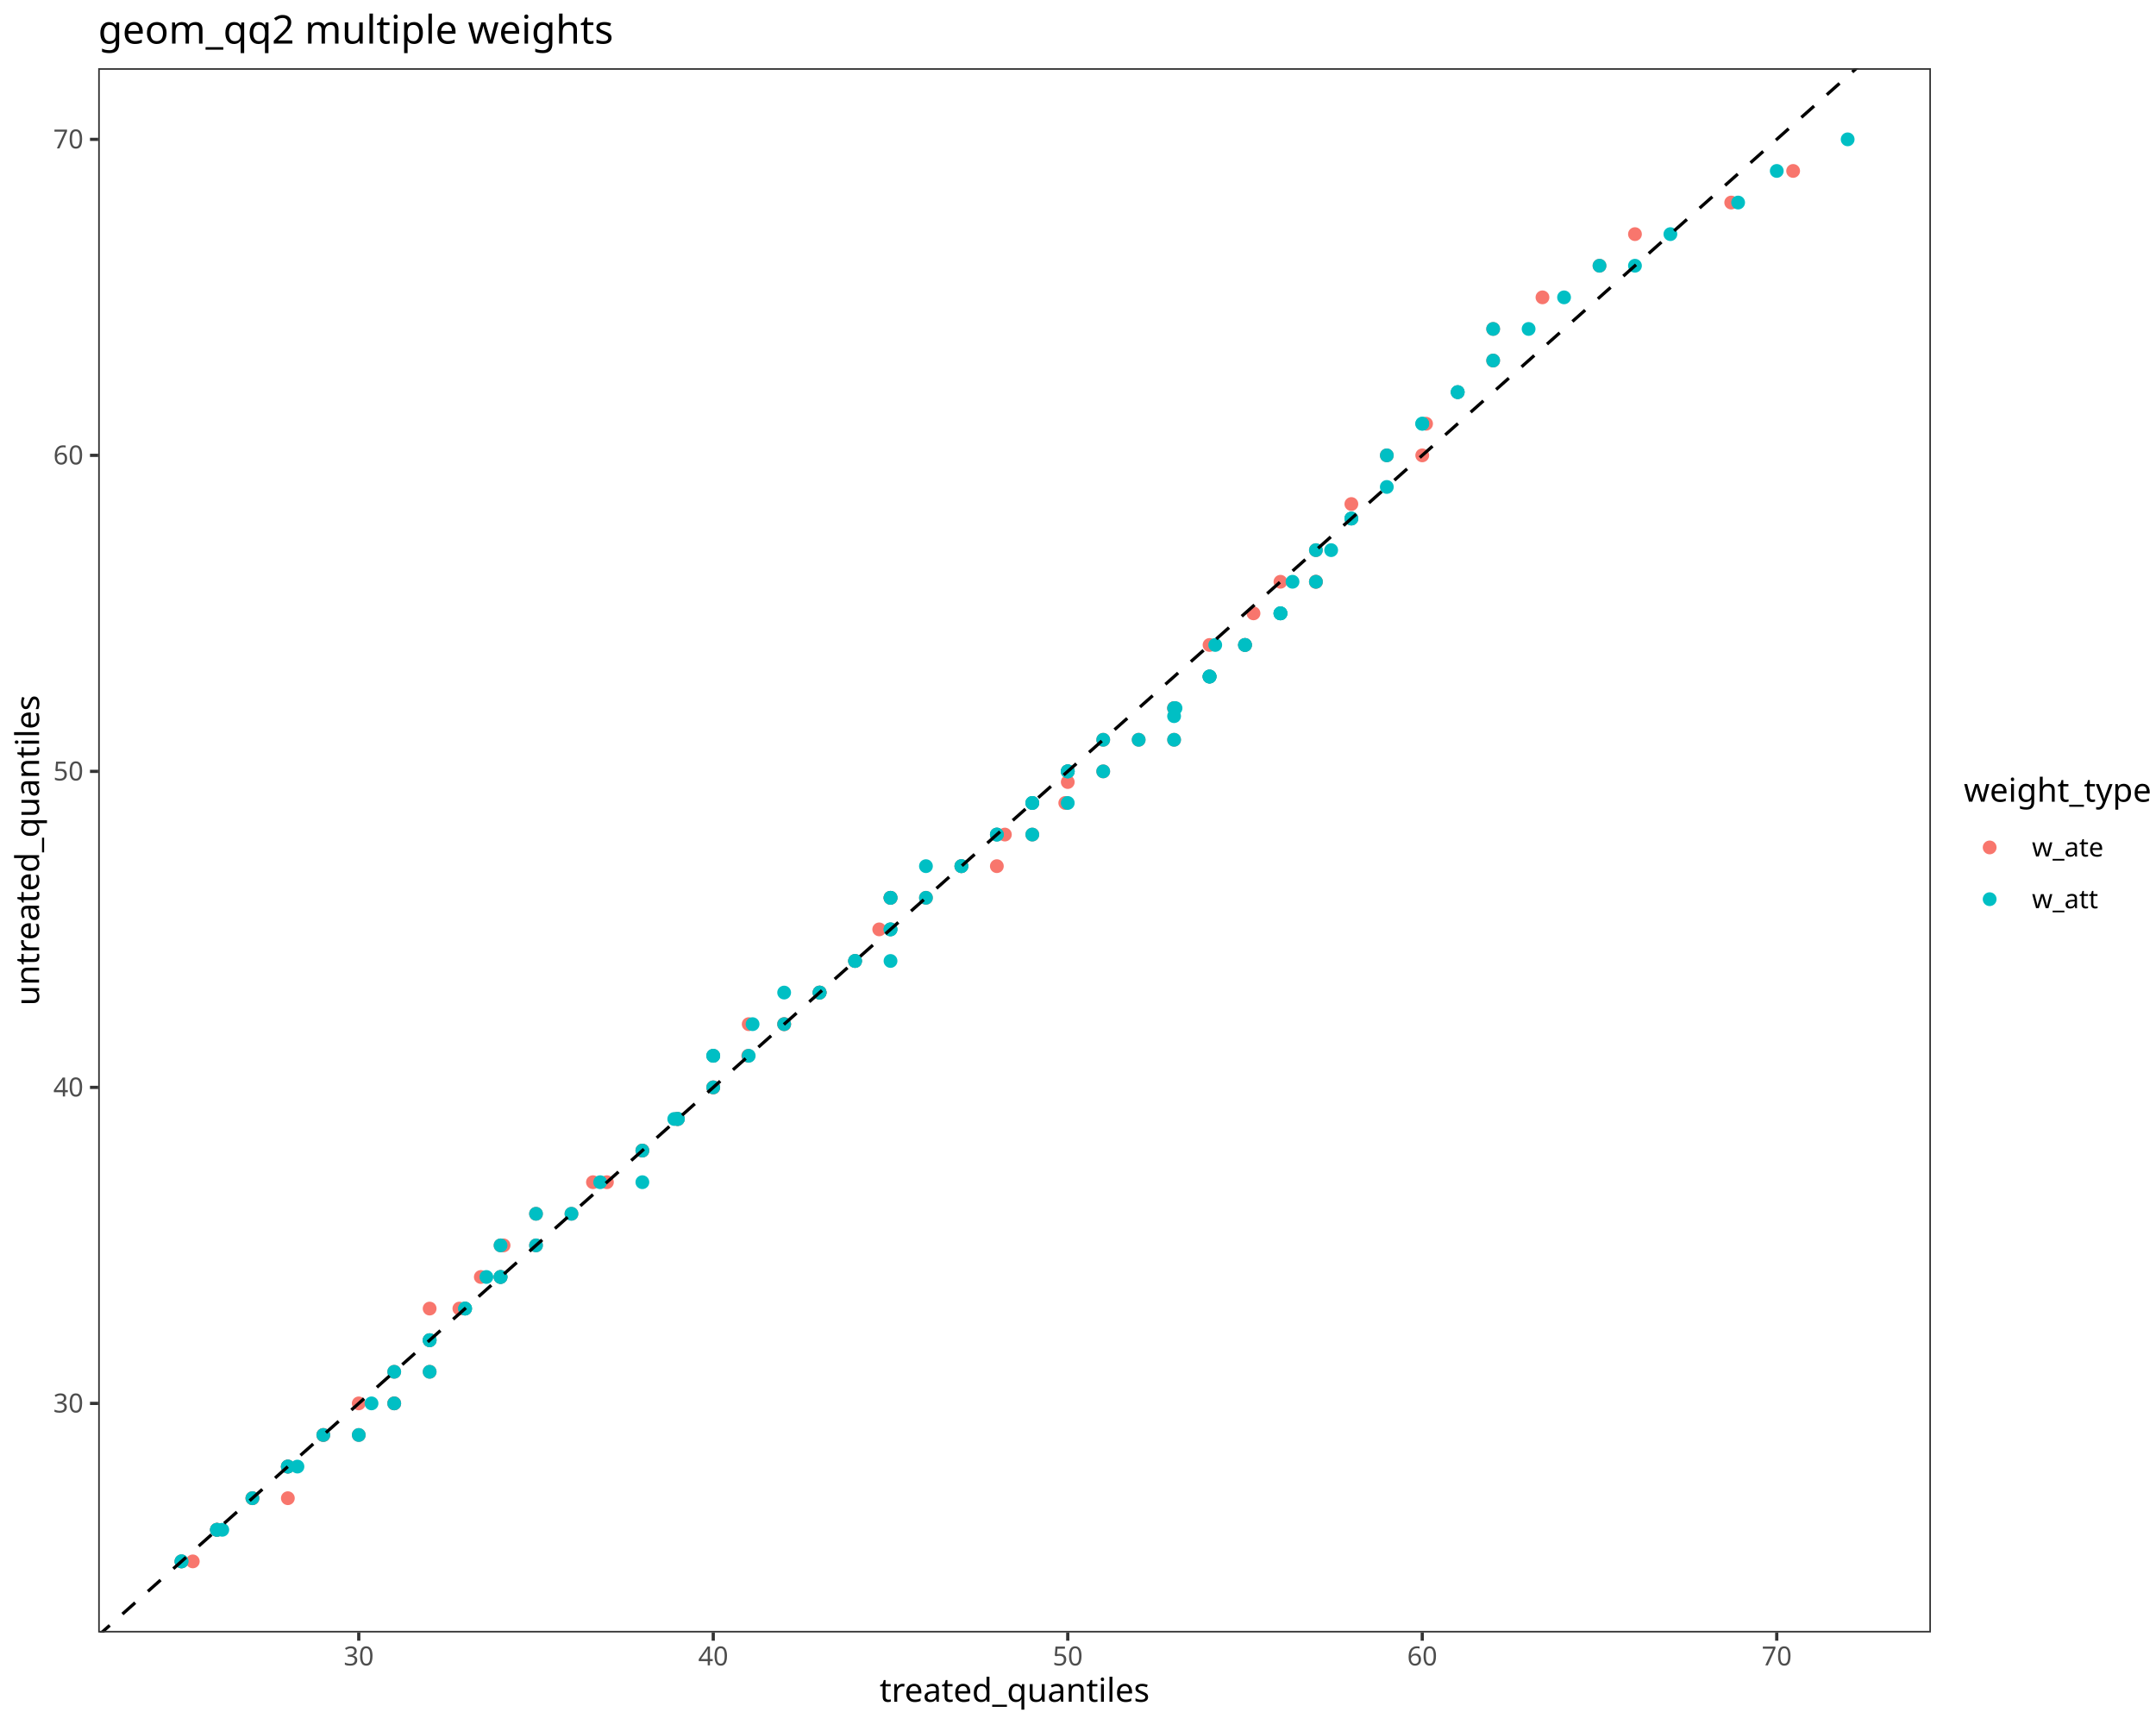
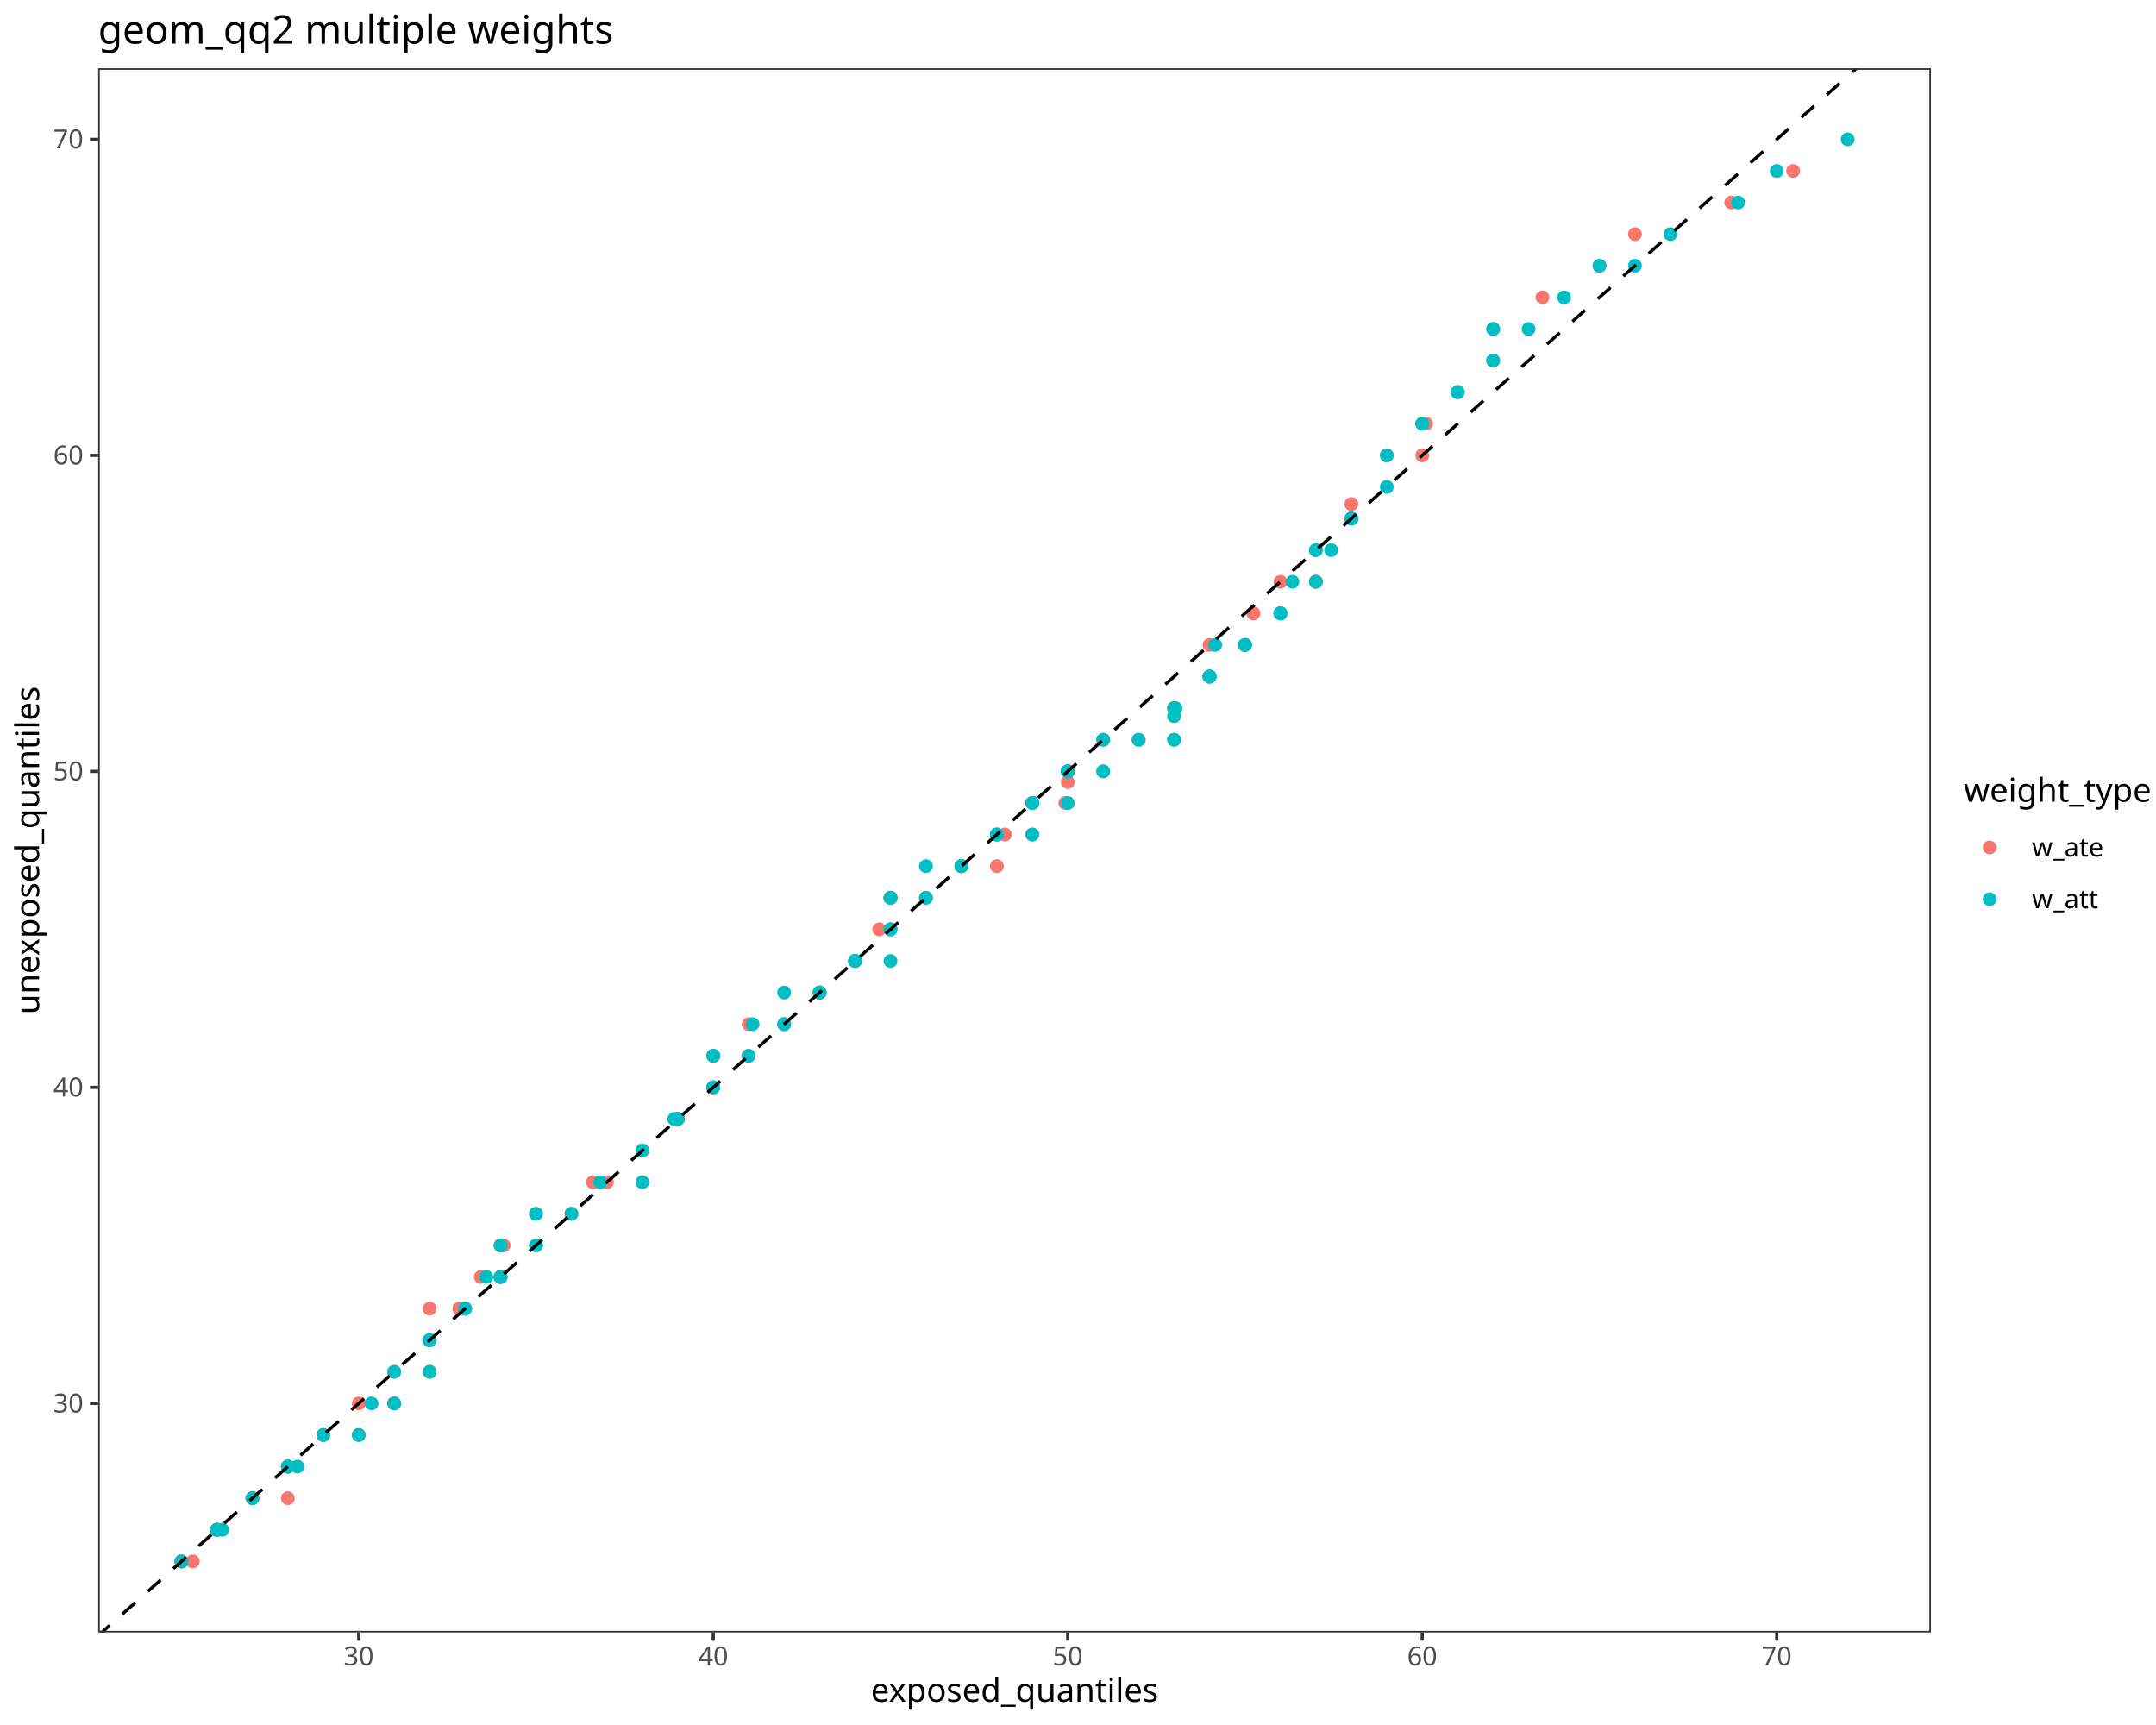
<svg xmlns="http://www.w3.org/2000/svg" class="svglite" data-engine-version="2.0" width="720.00pt" height="576.00pt" viewBox="0 0 720.00 576.00">
  <defs>
    <style type="text/css">
    .svglite line, .svglite polyline, .svglite polygon, .svglite path, .svglite rect, .svglite circle {
      fill: none;
      stroke: #000000;
      stroke-linecap: round;
      stroke-linejoin: round;
      stroke-miterlimit: 10.00;
    }
  </style>
  </defs>
  <rect width="100%" height="100%" style="stroke: none; fill: #FFFFFF;" />
  <defs>
    <clipPath id="cpMC4wMHw3MjAuMDB8MC4wMHw1NzYuMDA=">
      <rect x="0.00" y="0.00" width="720.00" height="576.00" />
    </clipPath>
  </defs>
  <g clip-path="url(#cpMC4wMHw3MjAuMDB8MC4wMHw1NzYuMDA=)">
    <rect x="0.00" y="0.00" width="720.00" height="576.00" style="stroke-width: 1.07; stroke: #FFFFFF; fill: #FFFFFF;" />
  </g>
  <defs>
    <clipPath id="cpMzIuNzl8NjQ0Ljg1fDIyLjc4fDU0NS4xMQ==">
      <rect x="32.79" y="22.78" width="612.05" height="522.33" />
    </clipPath>
  </defs>
  <g clip-path="url(#cpMzIuNzl8NjQ0Ljg1fDIyLjc4fDU0NS4xMQ==)">
    <rect x="32.79" y="22.78" width="612.05" height="522.33" style="stroke-width: 1.07; stroke: none; fill: #FFFFFF;" />
    <circle cx="60.61" cy="521.37" r="1.95" style="stroke-width: 0.71; stroke: #F8766D; fill: #F8766D;" />
    <circle cx="60.61" cy="521.37" r="1.95" style="stroke-width: 0.71; stroke: #F8766D; fill: #F8766D;" />
    <circle cx="64.38" cy="521.37" r="1.95" style="stroke-width: 0.71; stroke: #F8766D; fill: #F8766D;" />
    <circle cx="72.45" cy="510.82" r="1.95" style="stroke-width: 0.71; stroke: #F8766D; fill: #F8766D;" />
    <circle cx="72.45" cy="510.82" r="1.95" style="stroke-width: 0.71; stroke: #F8766D; fill: #F8766D;" />
    <circle cx="72.45" cy="510.82" r="1.95" style="stroke-width: 0.71; stroke: #F8766D; fill: #F8766D;" />
    <circle cx="84.29" cy="500.27" r="1.95" style="stroke-width: 0.71; stroke: #F8766D; fill: #F8766D;" />
    <circle cx="84.29" cy="500.27" r="1.95" style="stroke-width: 0.71; stroke: #F8766D; fill: #F8766D;" />
    <circle cx="96.13" cy="500.27" r="1.95" style="stroke-width: 0.71; stroke: #F8766D; fill: #F8766D;" />
    <circle cx="96.13" cy="489.71" r="1.95" style="stroke-width: 0.71; stroke: #F8766D; fill: #F8766D;" />
    <circle cx="96.13" cy="489.71" r="1.95" style="stroke-width: 0.71; stroke: #F8766D; fill: #F8766D;" />
    <circle cx="96.13" cy="489.71" r="1.95" style="stroke-width: 0.71; stroke: #F8766D; fill: #F8766D;" />
    <circle cx="107.97" cy="479.16" r="1.95" style="stroke-width: 0.71; stroke: #F8766D; fill: #F8766D;" />
    <circle cx="107.97" cy="479.16" r="1.95" style="stroke-width: 0.71; stroke: #F8766D; fill: #F8766D;" />
    <circle cx="119.81" cy="479.16" r="1.95" style="stroke-width: 0.71; stroke: #F8766D; fill: #F8766D;" />
    <circle cx="119.81" cy="468.61" r="1.95" style="stroke-width: 0.71; stroke: #F8766D; fill: #F8766D;" />
    <circle cx="131.65" cy="468.61" r="1.95" style="stroke-width: 0.71; stroke: #F8766D; fill: #F8766D;" />
    <circle cx="131.65" cy="468.61" r="1.95" style="stroke-width: 0.71; stroke: #F8766D; fill: #F8766D;" />
    <circle cx="131.65" cy="458.06" r="1.95" style="stroke-width: 0.71; stroke: #F8766D; fill: #F8766D;" />
    <circle cx="143.48" cy="458.06" r="1.95" style="stroke-width: 0.71; stroke: #F8766D; fill: #F8766D;" />
    <circle cx="143.48" cy="447.51" r="1.95" style="stroke-width: 0.71; stroke: #F8766D; fill: #F8766D;" />
    <circle cx="143.48" cy="447.51" r="1.95" style="stroke-width: 0.71; stroke: #F8766D; fill: #F8766D;" />
    <circle cx="143.48" cy="436.95" r="1.95" style="stroke-width: 0.71; stroke: #F8766D; fill: #F8766D;" />
    <circle cx="153.41" cy="436.95" r="1.95" style="stroke-width: 0.71; stroke: #F8766D; fill: #F8766D;" />
    <circle cx="155.32" cy="436.95" r="1.95" style="stroke-width: 0.71; stroke: #F8766D; fill: #F8766D;" />
    <circle cx="160.57" cy="426.40" r="1.95" style="stroke-width: 0.71; stroke: #F8766D; fill: #F8766D;" />
    <circle cx="167.16" cy="426.40" r="1.95" style="stroke-width: 0.71; stroke: #F8766D; fill: #F8766D;" />
    <circle cx="167.16" cy="426.40" r="1.95" style="stroke-width: 0.71; stroke: #F8766D; fill: #F8766D;" />
    <circle cx="167.16" cy="415.85" r="1.95" style="stroke-width: 0.71; stroke: #F8766D; fill: #F8766D;" />
    <circle cx="168.17" cy="415.85" r="1.95" style="stroke-width: 0.71; stroke: #F8766D; fill: #F8766D;" />
    <circle cx="179.00" cy="415.85" r="1.95" style="stroke-width: 0.71; stroke: #F8766D; fill: #F8766D;" />
    <circle cx="179.00" cy="405.30" r="1.95" style="stroke-width: 0.71; stroke: #F8766D; fill: #F8766D;" />
    <circle cx="190.84" cy="405.30" r="1.95" style="stroke-width: 0.71; stroke: #F8766D; fill: #F8766D;" />
    <circle cx="198.02" cy="394.75" r="1.95" style="stroke-width: 0.71; stroke: #F8766D; fill: #F8766D;" />
    <circle cx="202.68" cy="394.75" r="1.95" style="stroke-width: 0.71; stroke: #F8766D; fill: #F8766D;" />
    <circle cx="214.52" cy="384.19" r="1.95" style="stroke-width: 0.71; stroke: #F8766D; fill: #F8766D;" />
    <circle cx="214.52" cy="384.19" r="1.95" style="stroke-width: 0.71; stroke: #F8766D; fill: #F8766D;" />
    <circle cx="225.91" cy="373.64" r="1.95" style="stroke-width: 0.71; stroke: #F8766D; fill: #F8766D;" />
    <circle cx="226.35" cy="373.64" r="1.95" style="stroke-width: 0.71; stroke: #F8766D; fill: #F8766D;" />
    <circle cx="226.35" cy="373.64" r="1.95" style="stroke-width: 0.71; stroke: #F8766D; fill: #F8766D;" />
    <circle cx="238.19" cy="363.09" r="1.95" style="stroke-width: 0.71; stroke: #F8766D; fill: #F8766D;" />
    <circle cx="238.19" cy="363.09" r="1.95" style="stroke-width: 0.71; stroke: #F8766D; fill: #F8766D;" />
    <circle cx="238.19" cy="352.54" r="1.95" style="stroke-width: 0.71; stroke: #F8766D; fill: #F8766D;" />
    <circle cx="249.87" cy="352.54" r="1.95" style="stroke-width: 0.71; stroke: #F8766D; fill: #F8766D;" />
    <circle cx="250.03" cy="341.98" r="1.95" style="stroke-width: 0.71; stroke: #F8766D; fill: #F8766D;" />
    <circle cx="261.87" cy="341.98" r="1.95" style="stroke-width: 0.71; stroke: #F8766D; fill: #F8766D;" />
    <circle cx="261.87" cy="341.98" r="1.95" style="stroke-width: 0.71; stroke: #F8766D; fill: #F8766D;" />
    <circle cx="273.71" cy="331.43" r="1.95" style="stroke-width: 0.71; stroke: #F8766D; fill: #F8766D;" />
    <circle cx="273.71" cy="331.43" r="1.95" style="stroke-width: 0.71; stroke: #F8766D; fill: #F8766D;" />
    <circle cx="273.71" cy="331.43" r="1.95" style="stroke-width: 0.71; stroke: #F8766D; fill: #F8766D;" />
    <circle cx="285.55" cy="320.88" r="1.95" style="stroke-width: 0.71; stroke: #F8766D; fill: #F8766D;" />
    <circle cx="285.55" cy="320.88" r="1.95" style="stroke-width: 0.71; stroke: #F8766D; fill: #F8766D;" />
    <circle cx="293.62" cy="310.33" r="1.95" style="stroke-width: 0.71; stroke: #F8766D; fill: #F8766D;" />
    <circle cx="297.39" cy="310.33" r="1.95" style="stroke-width: 0.71; stroke: #F8766D; fill: #F8766D;" />
    <circle cx="297.39" cy="299.78" r="1.95" style="stroke-width: 0.71; stroke: #F8766D; fill: #F8766D;" />
    <circle cx="297.39" cy="299.78" r="1.95" style="stroke-width: 0.71; stroke: #F8766D; fill: #F8766D;" />
    <circle cx="297.39" cy="299.78" r="1.95" style="stroke-width: 0.71; stroke: #F8766D; fill: #F8766D;" />
    <circle cx="309.22" cy="299.78" r="1.95" style="stroke-width: 0.71; stroke: #F8766D; fill: #F8766D;" />
    <circle cx="321.06" cy="289.22" r="1.95" style="stroke-width: 0.71; stroke: #F8766D; fill: #F8766D;" />
    <circle cx="321.06" cy="289.22" r="1.95" style="stroke-width: 0.71; stroke: #F8766D; fill: #F8766D;" />
    <circle cx="332.90" cy="289.22" r="1.95" style="stroke-width: 0.71; stroke: #F8766D; fill: #F8766D;" />
    <circle cx="332.90" cy="278.67" r="1.95" style="stroke-width: 0.71; stroke: #F8766D; fill: #F8766D;" />
    <circle cx="335.58" cy="278.67" r="1.95" style="stroke-width: 0.71; stroke: #F8766D; fill: #F8766D;" />
    <circle cx="344.74" cy="278.67" r="1.95" style="stroke-width: 0.71; stroke: #F8766D; fill: #F8766D;" />
    <circle cx="344.74" cy="268.12" r="1.95" style="stroke-width: 0.71; stroke: #F8766D; fill: #F8766D;" />
    <circle cx="355.75" cy="268.12" r="1.95" style="stroke-width: 0.71; stroke: #F8766D; fill: #F8766D;" />
    <circle cx="356.58" cy="261.13" r="1.95" style="stroke-width: 0.71; stroke: #F8766D; fill: #F8766D;" />
    <circle cx="356.58" cy="257.57" r="1.95" style="stroke-width: 0.71; stroke: #F8766D; fill: #F8766D;" />
    <circle cx="356.58" cy="257.57" r="1.95" style="stroke-width: 0.71; stroke: #F8766D; fill: #F8766D;" />
    <circle cx="368.42" cy="257.57" r="1.95" style="stroke-width: 0.71; stroke: #F8766D; fill: #F8766D;" />
    <circle cx="368.42" cy="247.02" r="1.95" style="stroke-width: 0.71; stroke: #F8766D; fill: #F8766D;" />
    <circle cx="380.26" cy="247.02" r="1.95" style="stroke-width: 0.71; stroke: #F8766D; fill: #F8766D;" />
    <circle cx="392.09" cy="247.02" r="1.95" style="stroke-width: 0.71; stroke: #F8766D; fill: #F8766D;" />
    <circle cx="392.09" cy="236.46" r="1.95" style="stroke-width: 0.71; stroke: #F8766D; fill: #F8766D;" />
    <circle cx="392.09" cy="236.46" r="1.95" style="stroke-width: 0.71; stroke: #F8766D; fill: #F8766D;" />
    <circle cx="403.93" cy="225.91" r="1.95" style="stroke-width: 0.71; stroke: #F8766D; fill: #F8766D;" />
    <circle cx="403.93" cy="225.91" r="1.95" style="stroke-width: 0.71; stroke: #F8766D; fill: #F8766D;" />
    <circle cx="403.93" cy="215.36" r="1.95" style="stroke-width: 0.71; stroke: #F8766D; fill: #F8766D;" />
    <circle cx="415.77" cy="215.36" r="1.95" style="stroke-width: 0.71; stroke: #F8766D; fill: #F8766D;" />
    <circle cx="415.77" cy="215.36" r="1.95" style="stroke-width: 0.71; stroke: #F8766D; fill: #F8766D;" />
    <circle cx="418.61" cy="204.81" r="1.95" style="stroke-width: 0.71; stroke: #F8766D; fill: #F8766D;" />
    <circle cx="427.61" cy="204.81" r="1.95" style="stroke-width: 0.71; stroke: #F8766D; fill: #F8766D;" />
    <circle cx="427.61" cy="194.26" r="1.95" style="stroke-width: 0.71; stroke: #F8766D; fill: #F8766D;" />
    <circle cx="439.45" cy="194.26" r="1.95" style="stroke-width: 0.71; stroke: #F8766D; fill: #F8766D;" />
    <circle cx="439.45" cy="194.26" r="1.95" style="stroke-width: 0.71; stroke: #F8766D; fill: #F8766D;" />
    <circle cx="439.45" cy="183.70" r="1.95" style="stroke-width: 0.71; stroke: #F8766D; fill: #F8766D;" />
    <circle cx="451.29" cy="173.15" r="1.95" style="stroke-width: 0.71; stroke: #F8766D; fill: #F8766D;" />
    <circle cx="451.29" cy="168.30" r="1.95" style="stroke-width: 0.71; stroke: #F8766D; fill: #F8766D;" />
    <circle cx="463.13" cy="152.05" r="1.95" style="stroke-width: 0.71; stroke: #F8766D; fill: #F8766D;" />
    <circle cx="474.96" cy="152.05" r="1.95" style="stroke-width: 0.71; stroke: #F8766D; fill: #F8766D;" />
    <circle cx="476.24" cy="141.49" r="1.95" style="stroke-width: 0.71; stroke: #F8766D; fill: #F8766D;" />
    <circle cx="486.80" cy="130.94" r="1.95" style="stroke-width: 0.71; stroke: #F8766D; fill: #F8766D;" />
    <circle cx="498.64" cy="120.39" r="1.95" style="stroke-width: 0.71; stroke: #F8766D; fill: #F8766D;" />
    <circle cx="498.64" cy="109.84" r="1.95" style="stroke-width: 0.71; stroke: #F8766D; fill: #F8766D;" />
    <circle cx="515.11" cy="99.29" r="1.95" style="stroke-width: 0.71; stroke: #F8766D; fill: #F8766D;" />
    <circle cx="534.16" cy="88.73" r="1.95" style="stroke-width: 0.71; stroke: #F8766D; fill: #F8766D;" />
    <circle cx="546.00" cy="78.18" r="1.95" style="stroke-width: 0.71; stroke: #F8766D; fill: #F8766D;" />
    <circle cx="578.14" cy="67.63" r="1.95" style="stroke-width: 0.71; stroke: #F8766D; fill: #F8766D;" />
    <circle cx="598.82" cy="57.08" r="1.95" style="stroke-width: 0.71; stroke: #F8766D; fill: #F8766D;" />
    <circle cx="60.61" cy="521.37" r="1.95" style="stroke-width: 0.71; stroke: #00BFC4; fill: #00BFC4;" />
    <circle cx="60.61" cy="521.37" r="1.95" style="stroke-width: 0.71; stroke: #00BFC4; fill: #00BFC4;" />
    <circle cx="72.45" cy="510.82" r="1.95" style="stroke-width: 0.71; stroke: #00BFC4; fill: #00BFC4;" />
    <circle cx="72.45" cy="510.82" r="1.95" style="stroke-width: 0.71; stroke: #00BFC4; fill: #00BFC4;" />
    <circle cx="74.23" cy="510.82" r="1.95" style="stroke-width: 0.71; stroke: #00BFC4; fill: #00BFC4;" />
    <circle cx="84.29" cy="500.27" r="1.95" style="stroke-width: 0.71; stroke: #00BFC4; fill: #00BFC4;" />
    <circle cx="96.13" cy="489.71" r="1.95" style="stroke-width: 0.71; stroke: #00BFC4; fill: #00BFC4;" />
    <circle cx="96.13" cy="489.71" r="1.95" style="stroke-width: 0.71; stroke: #00BFC4; fill: #00BFC4;" />
    <circle cx="99.33" cy="489.71" r="1.95" style="stroke-width: 0.71; stroke: #00BFC4; fill: #00BFC4;" />
    <circle cx="107.97" cy="479.16" r="1.95" style="stroke-width: 0.71; stroke: #00BFC4; fill: #00BFC4;" />
    <circle cx="119.81" cy="479.16" r="1.95" style="stroke-width: 0.71; stroke: #00BFC4; fill: #00BFC4;" />
    <circle cx="124.07" cy="468.61" r="1.95" style="stroke-width: 0.71; stroke: #00BFC4; fill: #00BFC4;" />
    <circle cx="131.65" cy="468.61" r="1.95" style="stroke-width: 0.71; stroke: #00BFC4; fill: #00BFC4;" />
    <circle cx="131.65" cy="458.06" r="1.95" style="stroke-width: 0.71; stroke: #00BFC4; fill: #00BFC4;" />
    <circle cx="143.48" cy="458.06" r="1.95" style="stroke-width: 0.71; stroke: #00BFC4; fill: #00BFC4;" />
    <circle cx="143.48" cy="447.51" r="1.95" style="stroke-width: 0.71; stroke: #00BFC4; fill: #00BFC4;" />
    <circle cx="143.48" cy="447.51" r="1.95" style="stroke-width: 0.71; stroke: #00BFC4; fill: #00BFC4;" />
    <circle cx="155.32" cy="436.95" r="1.95" style="stroke-width: 0.71; stroke: #00BFC4; fill: #00BFC4;" />
    <circle cx="155.32" cy="436.95" r="1.95" style="stroke-width: 0.71; stroke: #00BFC4; fill: #00BFC4;" />
    <circle cx="162.43" cy="426.40" r="1.95" style="stroke-width: 0.71; stroke: #00BFC4; fill: #00BFC4;" />
    <circle cx="167.16" cy="426.40" r="1.95" style="stroke-width: 0.71; stroke: #00BFC4; fill: #00BFC4;" />
    <circle cx="167.16" cy="426.40" r="1.95" style="stroke-width: 0.71; stroke: #00BFC4; fill: #00BFC4;" />
    <circle cx="167.16" cy="415.85" r="1.95" style="stroke-width: 0.71; stroke: #00BFC4; fill: #00BFC4;" />
    <circle cx="179.00" cy="415.85" r="1.95" style="stroke-width: 0.71; stroke: #00BFC4; fill: #00BFC4;" />
    <circle cx="179.00" cy="405.30" r="1.95" style="stroke-width: 0.71; stroke: #00BFC4; fill: #00BFC4;" />
    <circle cx="190.84" cy="405.30" r="1.95" style="stroke-width: 0.71; stroke: #00BFC4; fill: #00BFC4;" />
    <circle cx="200.43" cy="394.75" r="1.95" style="stroke-width: 0.71; stroke: #00BFC4; fill: #00BFC4;" />
    <circle cx="214.52" cy="394.75" r="1.95" style="stroke-width: 0.71; stroke: #00BFC4; fill: #00BFC4;" />
    <circle cx="214.52" cy="384.19" r="1.95" style="stroke-width: 0.71; stroke: #00BFC4; fill: #00BFC4;" />
    <circle cx="225.17" cy="373.64" r="1.95" style="stroke-width: 0.71; stroke: #00BFC4; fill: #00BFC4;" />
    <circle cx="226.35" cy="373.64" r="1.95" style="stroke-width: 0.71; stroke: #00BFC4; fill: #00BFC4;" />
    <circle cx="226.35" cy="373.64" r="1.95" style="stroke-width: 0.71; stroke: #00BFC4; fill: #00BFC4;" />
    <circle cx="238.19" cy="363.09" r="1.95" style="stroke-width: 0.71; stroke: #00BFC4; fill: #00BFC4;" />
    <circle cx="238.19" cy="352.54" r="1.95" style="stroke-width: 0.71; stroke: #00BFC4; fill: #00BFC4;" />
    <circle cx="238.19" cy="352.54" r="1.95" style="stroke-width: 0.71; stroke: #00BFC4; fill: #00BFC4;" />
    <circle cx="250.03" cy="352.54" r="1.95" style="stroke-width: 0.71; stroke: #00BFC4; fill: #00BFC4;" />
    <circle cx="251.33" cy="341.98" r="1.95" style="stroke-width: 0.71; stroke: #00BFC4; fill: #00BFC4;" />
    <circle cx="261.87" cy="341.98" r="1.95" style="stroke-width: 0.71; stroke: #00BFC4; fill: #00BFC4;" />
    <circle cx="261.87" cy="331.43" r="1.95" style="stroke-width: 0.71; stroke: #00BFC4; fill: #00BFC4;" />
    <circle cx="273.71" cy="331.43" r="1.95" style="stroke-width: 0.71; stroke: #00BFC4; fill: #00BFC4;" />
    <circle cx="273.71" cy="331.43" r="1.95" style="stroke-width: 0.71; stroke: #00BFC4; fill: #00BFC4;" />
    <circle cx="285.55" cy="320.88" r="1.95" style="stroke-width: 0.71; stroke: #00BFC4; fill: #00BFC4;" />
    <circle cx="285.55" cy="320.88" r="1.95" style="stroke-width: 0.71; stroke: #00BFC4; fill: #00BFC4;" />
    <circle cx="297.39" cy="320.88" r="1.95" style="stroke-width: 0.71; stroke: #00BFC4; fill: #00BFC4;" />
    <circle cx="297.39" cy="310.33" r="1.95" style="stroke-width: 0.71; stroke: #00BFC4; fill: #00BFC4;" />
    <circle cx="297.39" cy="310.33" r="1.95" style="stroke-width: 0.71; stroke: #00BFC4; fill: #00BFC4;" />
    <circle cx="297.39" cy="299.78" r="1.95" style="stroke-width: 0.71; stroke: #00BFC4; fill: #00BFC4;" />
    <circle cx="297.39" cy="299.78" r="1.95" style="stroke-width: 0.71; stroke: #00BFC4; fill: #00BFC4;" />
    <circle cx="309.22" cy="299.78" r="1.95" style="stroke-width: 0.71; stroke: #00BFC4; fill: #00BFC4;" />
    <circle cx="309.22" cy="289.22" r="1.95" style="stroke-width: 0.71; stroke: #00BFC4; fill: #00BFC4;" />
    <circle cx="321.06" cy="289.22" r="1.95" style="stroke-width: 0.71; stroke: #00BFC4; fill: #00BFC4;" />
    <circle cx="321.06" cy="289.22" r="1.95" style="stroke-width: 0.71; stroke: #00BFC4; fill: #00BFC4;" />
    <circle cx="332.90" cy="278.67" r="1.95" style="stroke-width: 0.71; stroke: #00BFC4; fill: #00BFC4;" />
    <circle cx="332.90" cy="278.67" r="1.95" style="stroke-width: 0.71; stroke: #00BFC4; fill: #00BFC4;" />
    <circle cx="344.74" cy="278.67" r="1.95" style="stroke-width: 0.71; stroke: #00BFC4; fill: #00BFC4;" />
    <circle cx="344.74" cy="268.12" r="1.95" style="stroke-width: 0.71; stroke: #00BFC4; fill: #00BFC4;" />
    <circle cx="344.74" cy="268.12" r="1.95" style="stroke-width: 0.71; stroke: #00BFC4; fill: #00BFC4;" />
    <circle cx="356.58" cy="268.12" r="1.95" style="stroke-width: 0.71; stroke: #00BFC4; fill: #00BFC4;" />
    <circle cx="356.58" cy="257.57" r="1.95" style="stroke-width: 0.71; stroke: #00BFC4; fill: #00BFC4;" />
    <circle cx="356.58" cy="257.57" r="1.95" style="stroke-width: 0.71; stroke: #00BFC4; fill: #00BFC4;" />
    <circle cx="356.58" cy="257.57" r="1.95" style="stroke-width: 0.71; stroke: #00BFC4; fill: #00BFC4;" />
    <circle cx="368.42" cy="257.57" r="1.95" style="stroke-width: 0.71; stroke: #00BFC4; fill: #00BFC4;" />
    <circle cx="368.42" cy="247.02" r="1.95" style="stroke-width: 0.71; stroke: #00BFC4; fill: #00BFC4;" />
    <circle cx="380.26" cy="247.02" r="1.95" style="stroke-width: 0.71; stroke: #00BFC4; fill: #00BFC4;" />
    <circle cx="392.09" cy="247.02" r="1.95" style="stroke-width: 0.71; stroke: #00BFC4; fill: #00BFC4;" />
    <circle cx="392.09" cy="239.14" r="1.95" style="stroke-width: 0.71; stroke: #00BFC4; fill: #00BFC4;" />
    <circle cx="392.09" cy="236.46" r="1.95" style="stroke-width: 0.71; stroke: #00BFC4; fill: #00BFC4;" />
    <circle cx="392.57" cy="236.46" r="1.95" style="stroke-width: 0.71; stroke: #00BFC4; fill: #00BFC4;" />
    <circle cx="403.93" cy="225.91" r="1.95" style="stroke-width: 0.71; stroke: #00BFC4; fill: #00BFC4;" />
    <circle cx="403.93" cy="225.91" r="1.95" style="stroke-width: 0.71; stroke: #00BFC4; fill: #00BFC4;" />
    <circle cx="403.93" cy="225.91" r="1.95" style="stroke-width: 0.71; stroke: #00BFC4; fill: #00BFC4;" />
    <circle cx="405.83" cy="215.36" r="1.95" style="stroke-width: 0.71; stroke: #00BFC4; fill: #00BFC4;" />
    <circle cx="415.77" cy="215.36" r="1.95" style="stroke-width: 0.71; stroke: #00BFC4; fill: #00BFC4;" />
    <circle cx="415.77" cy="215.36" r="1.95" style="stroke-width: 0.71; stroke: #00BFC4; fill: #00BFC4;" />
    <circle cx="427.61" cy="204.81" r="1.95" style="stroke-width: 0.71; stroke: #00BFC4; fill: #00BFC4;" />
    <circle cx="427.61" cy="204.81" r="1.95" style="stroke-width: 0.71; stroke: #00BFC4; fill: #00BFC4;" />
    <circle cx="427.61" cy="204.81" r="1.95" style="stroke-width: 0.71; stroke: #00BFC4; fill: #00BFC4;" />
    <circle cx="431.64" cy="194.26" r="1.95" style="stroke-width: 0.71; stroke: #00BFC4; fill: #00BFC4;" />
    <circle cx="439.45" cy="194.26" r="1.95" style="stroke-width: 0.71; stroke: #00BFC4; fill: #00BFC4;" />
    <circle cx="439.45" cy="183.70" r="1.95" style="stroke-width: 0.71; stroke: #00BFC4; fill: #00BFC4;" />
    <circle cx="444.54" cy="183.70" r="1.95" style="stroke-width: 0.71; stroke: #00BFC4; fill: #00BFC4;" />
    <circle cx="451.29" cy="173.15" r="1.95" style="stroke-width: 0.71; stroke: #00BFC4; fill: #00BFC4;" />
    <circle cx="451.29" cy="173.15" r="1.95" style="stroke-width: 0.71; stroke: #00BFC4; fill: #00BFC4;" />
    <circle cx="463.13" cy="162.60" r="1.95" style="stroke-width: 0.71; stroke: #00BFC4; fill: #00BFC4;" />
    <circle cx="463.13" cy="152.05" r="1.95" style="stroke-width: 0.71; stroke: #00BFC4; fill: #00BFC4;" />
    <circle cx="474.96" cy="141.49" r="1.95" style="stroke-width: 0.71; stroke: #00BFC4; fill: #00BFC4;" />
    <circle cx="474.96" cy="141.49" r="1.95" style="stroke-width: 0.71; stroke: #00BFC4; fill: #00BFC4;" />
    <circle cx="486.80" cy="130.94" r="1.95" style="stroke-width: 0.71; stroke: #00BFC4; fill: #00BFC4;" />
    <circle cx="486.80" cy="130.94" r="1.95" style="stroke-width: 0.71; stroke: #00BFC4; fill: #00BFC4;" />
    <circle cx="498.64" cy="120.39" r="1.95" style="stroke-width: 0.71; stroke: #00BFC4; fill: #00BFC4;" />
    <circle cx="498.64" cy="109.84" r="1.95" style="stroke-width: 0.71; stroke: #00BFC4; fill: #00BFC4;" />
    <circle cx="510.48" cy="109.84" r="1.95" style="stroke-width: 0.71; stroke: #00BFC4; fill: #00BFC4;" />
    <circle cx="522.32" cy="99.29" r="1.95" style="stroke-width: 0.71; stroke: #00BFC4; fill: #00BFC4;" />
    <circle cx="534.16" cy="88.73" r="1.95" style="stroke-width: 0.71; stroke: #00BFC4; fill: #00BFC4;" />
    <circle cx="546.00" cy="88.73" r="1.95" style="stroke-width: 0.71; stroke: #00BFC4; fill: #00BFC4;" />
    <circle cx="557.83" cy="78.18" r="1.95" style="stroke-width: 0.71; stroke: #00BFC4; fill: #00BFC4;" />
    <circle cx="580.45" cy="67.63" r="1.95" style="stroke-width: 0.71; stroke: #00BFC4; fill: #00BFC4;" />
    <circle cx="593.35" cy="57.08" r="1.95" style="stroke-width: 0.71; stroke: #00BFC4; fill: #00BFC4;" />
    <circle cx="617.03" cy="46.53" r="1.95" style="stroke-width: 0.71; stroke: #00BFC4; fill: #00BFC4;" />
    <line x1="-579.26" y1="1091.71" x2="1256.90" y2="-544.92" style="stroke-width: 1.07; stroke-dasharray: 5.69,5.69; stroke-linecap: butt;" />
    <rect x="32.79" y="22.78" width="612.05" height="522.33" style="stroke-width: 1.07; stroke: #333333;" />
  </g>
  <g clip-path="url(#cpMC4wMHw3MjAuMDB8MC4wMHw1NzYuMDA=)">
    <text x="27.86" y="471.64" text-anchor="end" style="font-size: 8.80px; fill: #4D4D4D; font-family: sans;" textLength="9.79px" lengthAdjust="spacingAndGlyphs">30</text>
    <text x="27.86" y="366.12" text-anchor="end" style="font-size: 8.80px; fill: #4D4D4D; font-family: sans;" textLength="9.79px" lengthAdjust="spacingAndGlyphs">40</text>
    <text x="27.86" y="260.60" text-anchor="end" style="font-size: 8.80px; fill: #4D4D4D; font-family: sans;" textLength="9.79px" lengthAdjust="spacingAndGlyphs">50</text>
    <text x="27.86" y="155.07" text-anchor="end" style="font-size: 8.80px; fill: #4D4D4D; font-family: sans;" textLength="9.79px" lengthAdjust="spacingAndGlyphs">60</text>
    <text x="27.86" y="49.55" text-anchor="end" style="font-size: 8.80px; fill: #4D4D4D; font-family: sans;" textLength="9.79px" lengthAdjust="spacingAndGlyphs">70</text>
    <polyline points="30.05,468.61 32.79,468.61 " style="stroke-width: 1.07; stroke: #333333; stroke-linecap: butt;" />
    <polyline points="30.05,363.09 32.79,363.09 " style="stroke-width: 1.07; stroke: #333333; stroke-linecap: butt;" />
    <polyline points="30.05,257.57 32.79,257.57 " style="stroke-width: 1.07; stroke: #333333; stroke-linecap: butt;" />
    <polyline points="30.05,152.05 32.79,152.05 " style="stroke-width: 1.07; stroke: #333333; stroke-linecap: butt;" />
    <polyline points="30.05,46.53 32.79,46.53 " style="stroke-width: 1.07; stroke: #333333; stroke-linecap: butt;" />
    <polyline points="119.81,547.85 119.81,545.11 " style="stroke-width: 1.07; stroke: #333333; stroke-linecap: butt;" />
    <polyline points="238.19,547.85 238.19,545.11 " style="stroke-width: 1.07; stroke: #333333; stroke-linecap: butt;" />
    <polyline points="356.58,547.85 356.58,545.11 " style="stroke-width: 1.07; stroke: #333333; stroke-linecap: butt;" />
    <polyline points="474.96,547.85 474.96,545.11 " style="stroke-width: 1.07; stroke: #333333; stroke-linecap: butt;" />
    <polyline points="593.35,547.85 593.35,545.11 " style="stroke-width: 1.07; stroke: #333333; stroke-linecap: butt;" />
    <text x="119.81" y="556.10" text-anchor="middle" style="font-size: 8.80px; fill: #4D4D4D; font-family: sans;" textLength="9.79px" lengthAdjust="spacingAndGlyphs">30</text>
    <text x="238.19" y="556.10" text-anchor="middle" style="font-size: 8.80px; fill: #4D4D4D; font-family: sans;" textLength="9.79px" lengthAdjust="spacingAndGlyphs">40</text>
    <text x="356.58" y="556.10" text-anchor="middle" style="font-size: 8.80px; fill: #4D4D4D; font-family: sans;" textLength="9.79px" lengthAdjust="spacingAndGlyphs">50</text>
    <text x="474.96" y="556.10" text-anchor="middle" style="font-size: 8.80px; fill: #4D4D4D; font-family: sans;" textLength="9.79px" lengthAdjust="spacingAndGlyphs">60</text>
    <text x="593.35" y="556.10" text-anchor="middle" style="font-size: 8.80px; fill: #4D4D4D; font-family: sans;" textLength="9.79px" lengthAdjust="spacingAndGlyphs">70</text>
-     <text x="338.82" y="568.24" text-anchor="middle" style="font-size: 11.00px; font-family: sans;" textLength="84.40px" lengthAdjust="spacingAndGlyphs">treated_quantiles</text>
-     <text transform="translate(13.05,283.95) rotate(-90)" text-anchor="middle" style="font-size: 11.00px; font-family: sans;" textLength="96.64px" lengthAdjust="spacingAndGlyphs">untreated_quantiles</text>
+     <text x="338.82" y="568.24" text-anchor="middle" style="font-size: 11.00px; font-family: sans;" textLength="91.75px" lengthAdjust="spacingAndGlyphs">exposed_quantiles</text>
+     <text transform="translate(13.05,283.95) rotate(-90)" text-anchor="middle" style="font-size: 11.00px; font-family: sans;" textLength="103.99px" lengthAdjust="spacingAndGlyphs">unexposed_quantiles</text>
    <rect x="655.81" y="259.00" width="58.71" height="49.89" style="stroke-width: 1.07; stroke: none; fill: #FFFFFF;" />
    <text x="655.81" y="267.71" style="font-size: 11.00px; font-family: sans;" textLength="58.71px" lengthAdjust="spacingAndGlyphs">weight_type</text>
    <rect x="655.81" y="274.33" width="17.28" height="17.28" style="stroke-width: 1.07; stroke: none; fill: #FFFFFF;" />
    <circle cx="664.45" cy="282.97" r="1.95" style="stroke-width: 0.71; stroke: #F8766D; fill: #F8766D;" />
    <rect x="655.81" y="291.61" width="17.28" height="17.28" style="stroke-width: 1.07; stroke: none; fill: #FFFFFF;" />
    <circle cx="664.45" cy="300.25" r="1.95" style="stroke-width: 0.71; stroke: #00BFC4; fill: #00BFC4;" />
    <text x="678.57" y="286.00" style="font-size: 8.80px; font-family: sans;" textLength="23.49px" lengthAdjust="spacingAndGlyphs">w_ate</text>
    <text x="678.57" y="303.28" style="font-size: 8.80px; font-family: sans;" textLength="21.04px" lengthAdjust="spacingAndGlyphs">w_att</text>
    <text x="32.79" y="14.56" style="font-size: 13.20px; font-family: sans;" textLength="159.98px" lengthAdjust="spacingAndGlyphs">geom_qq2 multiple weights</text>
  </g>
</svg>
